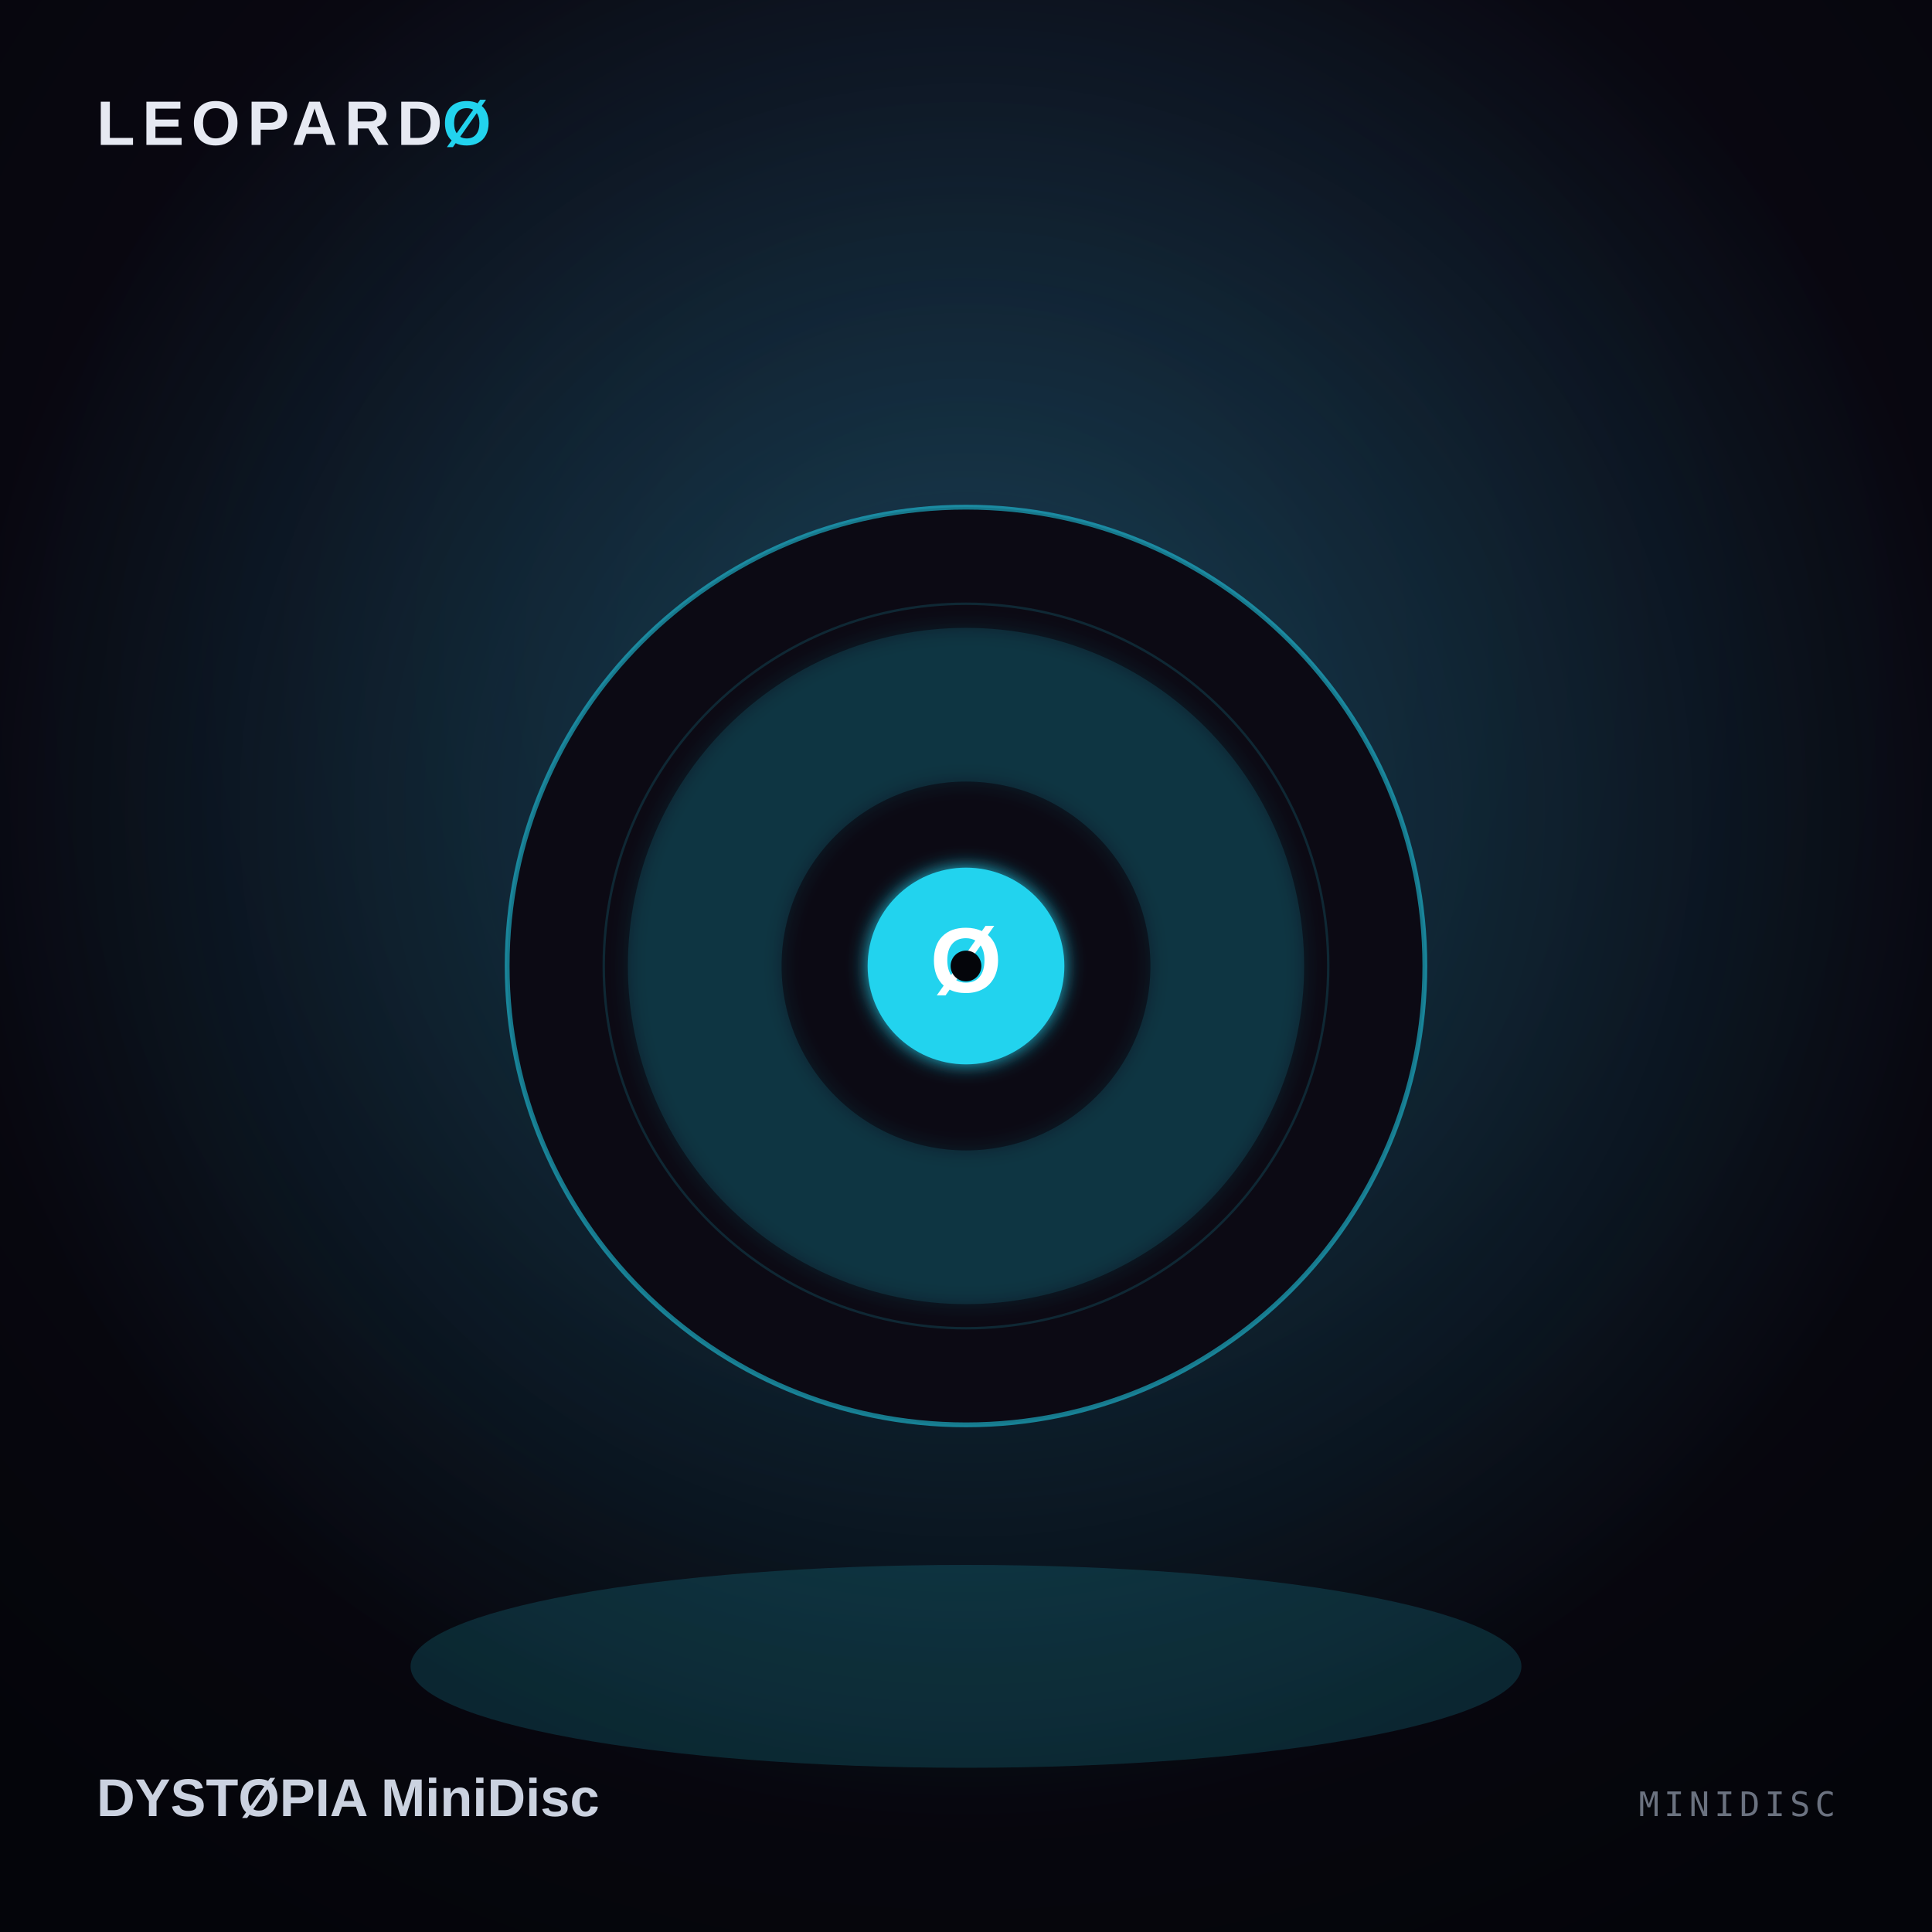
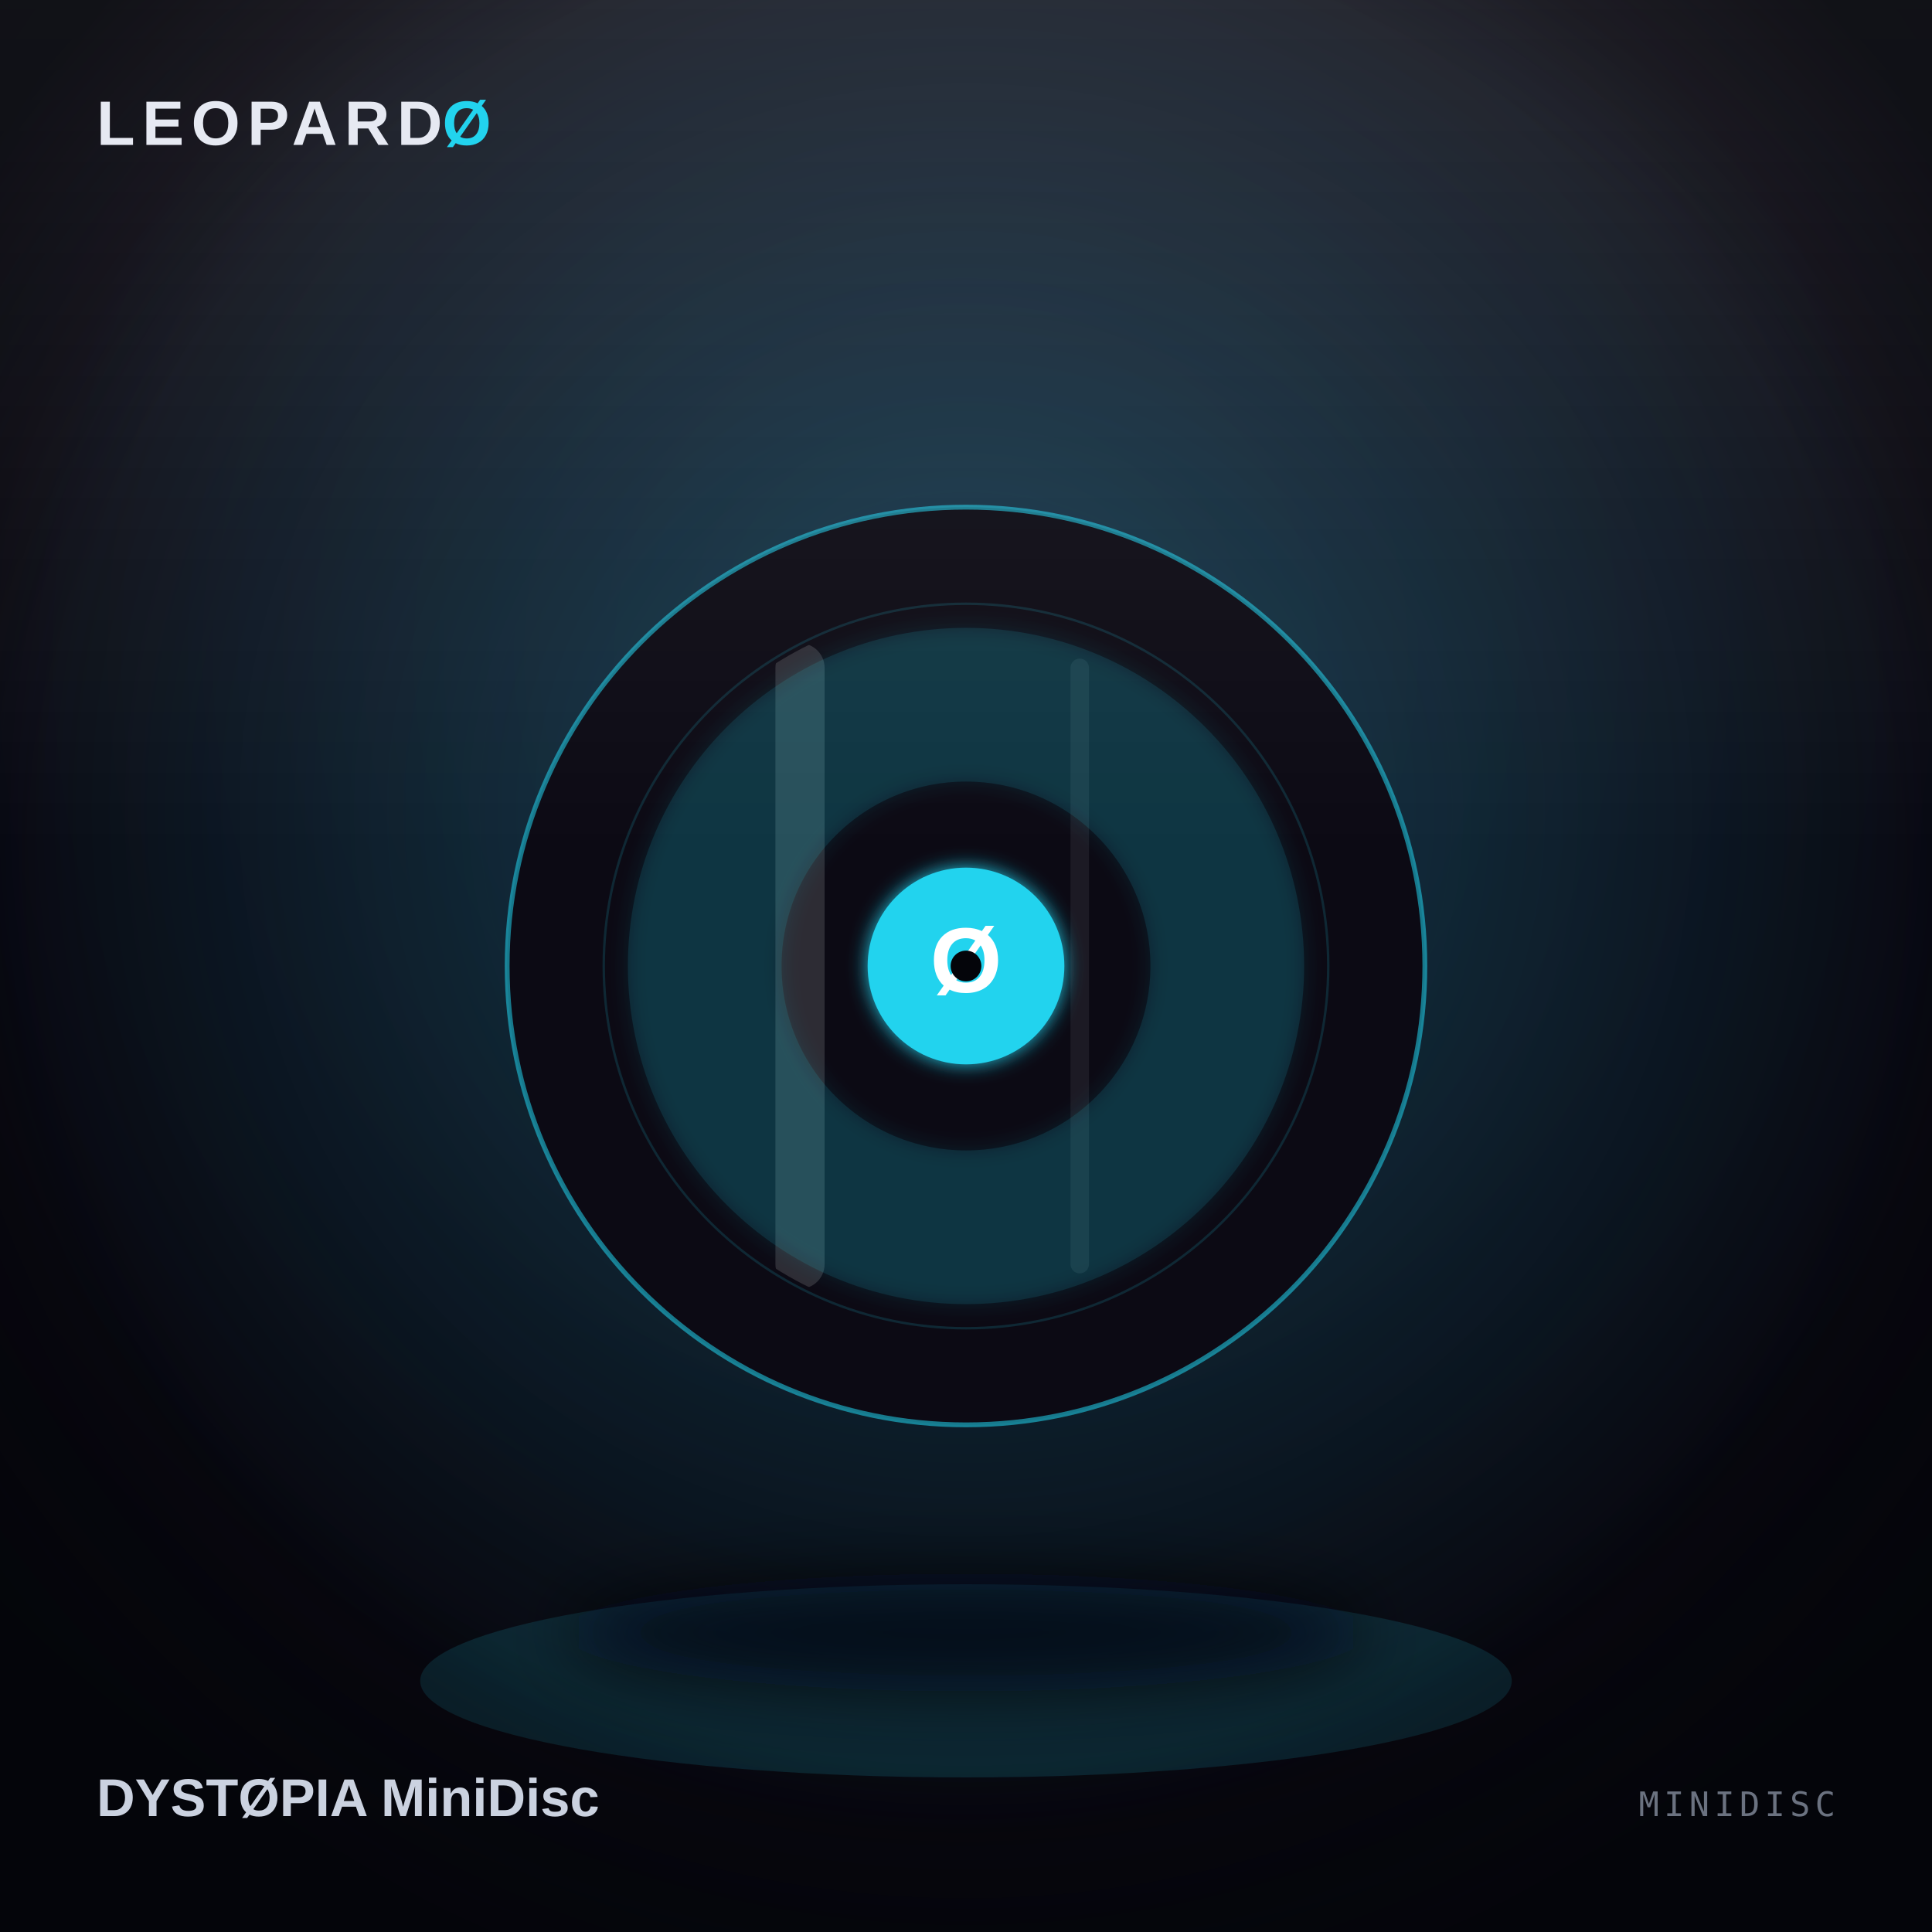
<svg xmlns="http://www.w3.org/2000/svg" viewBox="0 0 800 800" width="800" height="800">
  <defs>
    <radialGradient id="bg" cx="50%" cy="34%" r="75%">
      <stop offset="0%" stop-color="#141022" />
      <stop offset="55%" stop-color="#0a0812" />
      <stop offset="100%" stop-color="#04050a" />
    </radialGradient>
    <radialGradient id="halo" cx="50%" cy="42%" r="52%">
      <stop offset="0%" stop-color="#22d3ee" stop-opacity="0.26" />
      <stop offset="100%" stop-color="#22d3ee" stop-opacity="0" />
    </radialGradient>
    <linearGradient id="fab" x1="0" y1="0" x2="0" y2="1">
-       <stop offset="0%" stop-color="#1d1830" />
-       <stop offset="55%" stop-color="#140f1f" />
-       <stop offset="100%" stop-color="#0a0712" />
+       <stop offset="0%" stop-color="#272036" />
+       <stop offset="52%" stop-color="#171122" />
+       <stop offset="100%" stop-color="#090610" />
    </linearGradient>
+     <linearGradient id="toplight" x1="0" y1="0" x2="0" y2="1">
+       <stop offset="0%" stop-color="#ffffff" stop-opacity="0.11" />
+       <stop offset="44%" stop-color="#ffffff" stop-opacity="0" />
+     </linearGradient>
+     <radialGradient id="vig" cx="50%" cy="44%" r="62%">
+       <stop offset="0%" stop-color="#04050a" stop-opacity="0" />
+       <stop offset="76%" stop-color="#04050a" stop-opacity="0" />
+       <stop offset="100%" stop-color="#04050a" stop-opacity="0.55" />
+     </radialGradient>
    <filter id="glow" x="-40%" y="-40%" width="180%" height="180%">
      <feGaussianBlur stdDeviation="4" />
+     </filter>
+     <filter id="soft" x="-60%" y="-60%" width="220%" height="220%">
+       <feGaussianBlur stdDeviation="14" />
    </filter>
    <clipPath id="cp">
      <circle cx="400" cy="400" r="148" />
    </clipPath>
  </defs>
  <rect width="800" height="800" fill="url(#bg)" />
  <rect width="800" height="800" fill="url(#halo)" />
-   <ellipse cx="400" cy="690" rx="230" ry="42" fill="#22d3ee" opacity="0.16" />
+   <ellipse cx="400" cy="696" rx="226" ry="40" fill="#22d3ee" opacity="0.14" />
+   <ellipse cx="400" cy="676" rx="166" ry="24" fill="#020308" opacity="0.7" filter="url(#soft)" />
  <g>
    <circle cx="400" cy="400" r="190" fill="#0c0a14" stroke="#22d3ee" stroke-opacity="0.55" stroke-width="2" />
    <circle cx="400" cy="400" r="150" fill="none" stroke="#22d3ee" stroke-opacity="0.15" />
    <circle cx="400" cy="400" r="14" fill="#04050a" stroke="#22d3ee" stroke-opacity="0.55" stroke-width="2" />
  </g>
  <g clip-path="url(#cp)">
+     <rect x="321.086" y="266.356" width="20.365" height="267.288" rx="10.182" fill="#ffffff" opacity="0.14" />
+     <rect x="443.275" y="272.72" width="7.637" height="254.56" rx="3.818" fill="#ffffff" opacity="0.07" />
    <g filter="url(#glow)" opacity="0.9">
      <circle cx="400" cy="400" r="108.188" fill="none" stroke="#22d3ee" stroke-width="63.64" stroke-opacity="0.12" />
      <circle cx="400" cy="400" r="40.73" fill="#22d3ee" />
      <text x="400" y="400" text-anchor="middle" dominant-baseline="middle" font-family="Arial Black, Arial, sans-serif" font-weight="900" font-size="38.184" fill="#fff" letter-spacing="1">Ø</text>
      <circle cx="400" cy="400" r="6.364" fill="#04050a" />
    </g>
    <g>
      <circle cx="400" cy="400" r="108.188" fill="none" stroke="#22d3ee" stroke-width="63.64" stroke-opacity="0.12" />
      <circle cx="400" cy="400" r="40.73" fill="#22d3ee" />
      <text x="400" y="400" text-anchor="middle" dominant-baseline="middle" font-family="Arial Black, Arial, sans-serif" font-weight="900" font-size="38.184" fill="#fff" letter-spacing="1">Ø</text>
      <circle cx="400" cy="400" r="6.364" fill="#04050a" />
    </g>
  </g>
+   <rect width="800" height="800" fill="url(#toplight)" />
+   <rect width="800" height="800" fill="url(#vig)" />
  <text x="40" y="60" font-family="Arial, sans-serif" font-weight="900" font-size="26" letter-spacing="3" fill="#e6e9f2">LEOPARD<tspan fill="#22d3ee">Ø</tspan>
  </text>
  <text x="40" y="752" font-family="Arial, sans-serif" font-weight="800" font-size="22" fill="#cbd2e0">DYSTØPIA MiniDisc</text>
  <text x="760" y="752" text-anchor="end" font-family="monospace" font-size="14" letter-spacing="2" fill="#6b7280">MINIDISC</text>
</svg>
